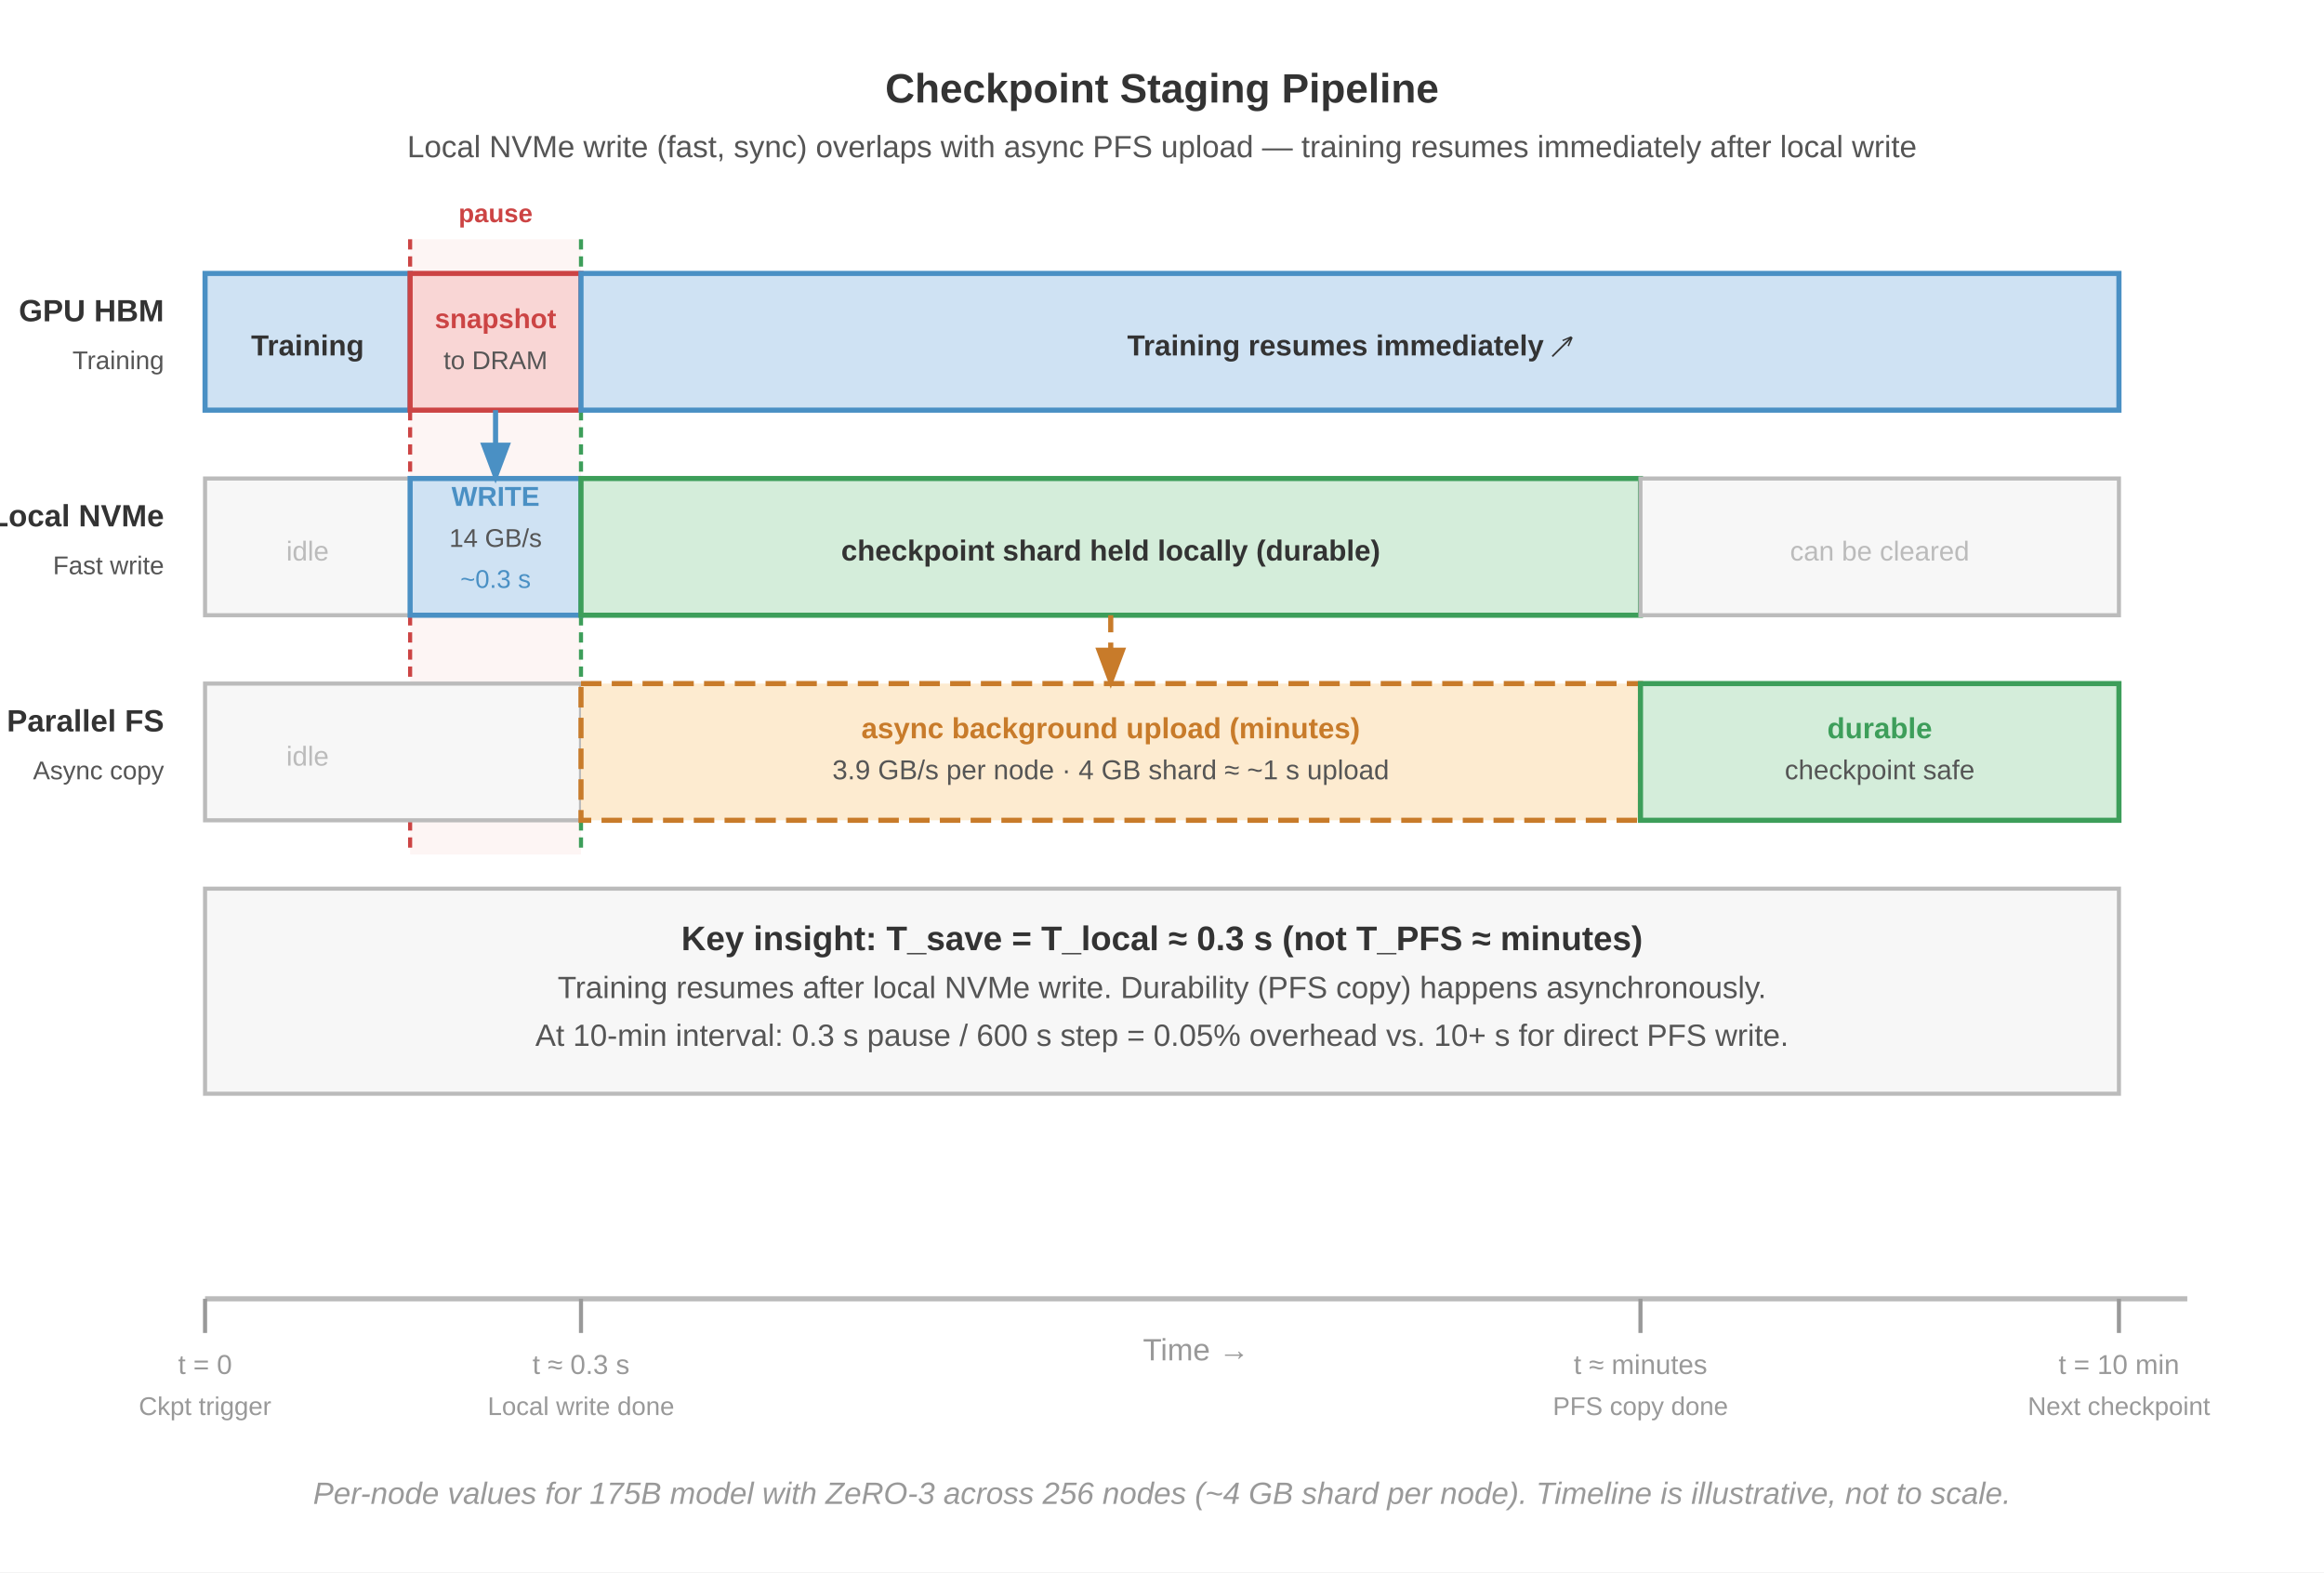
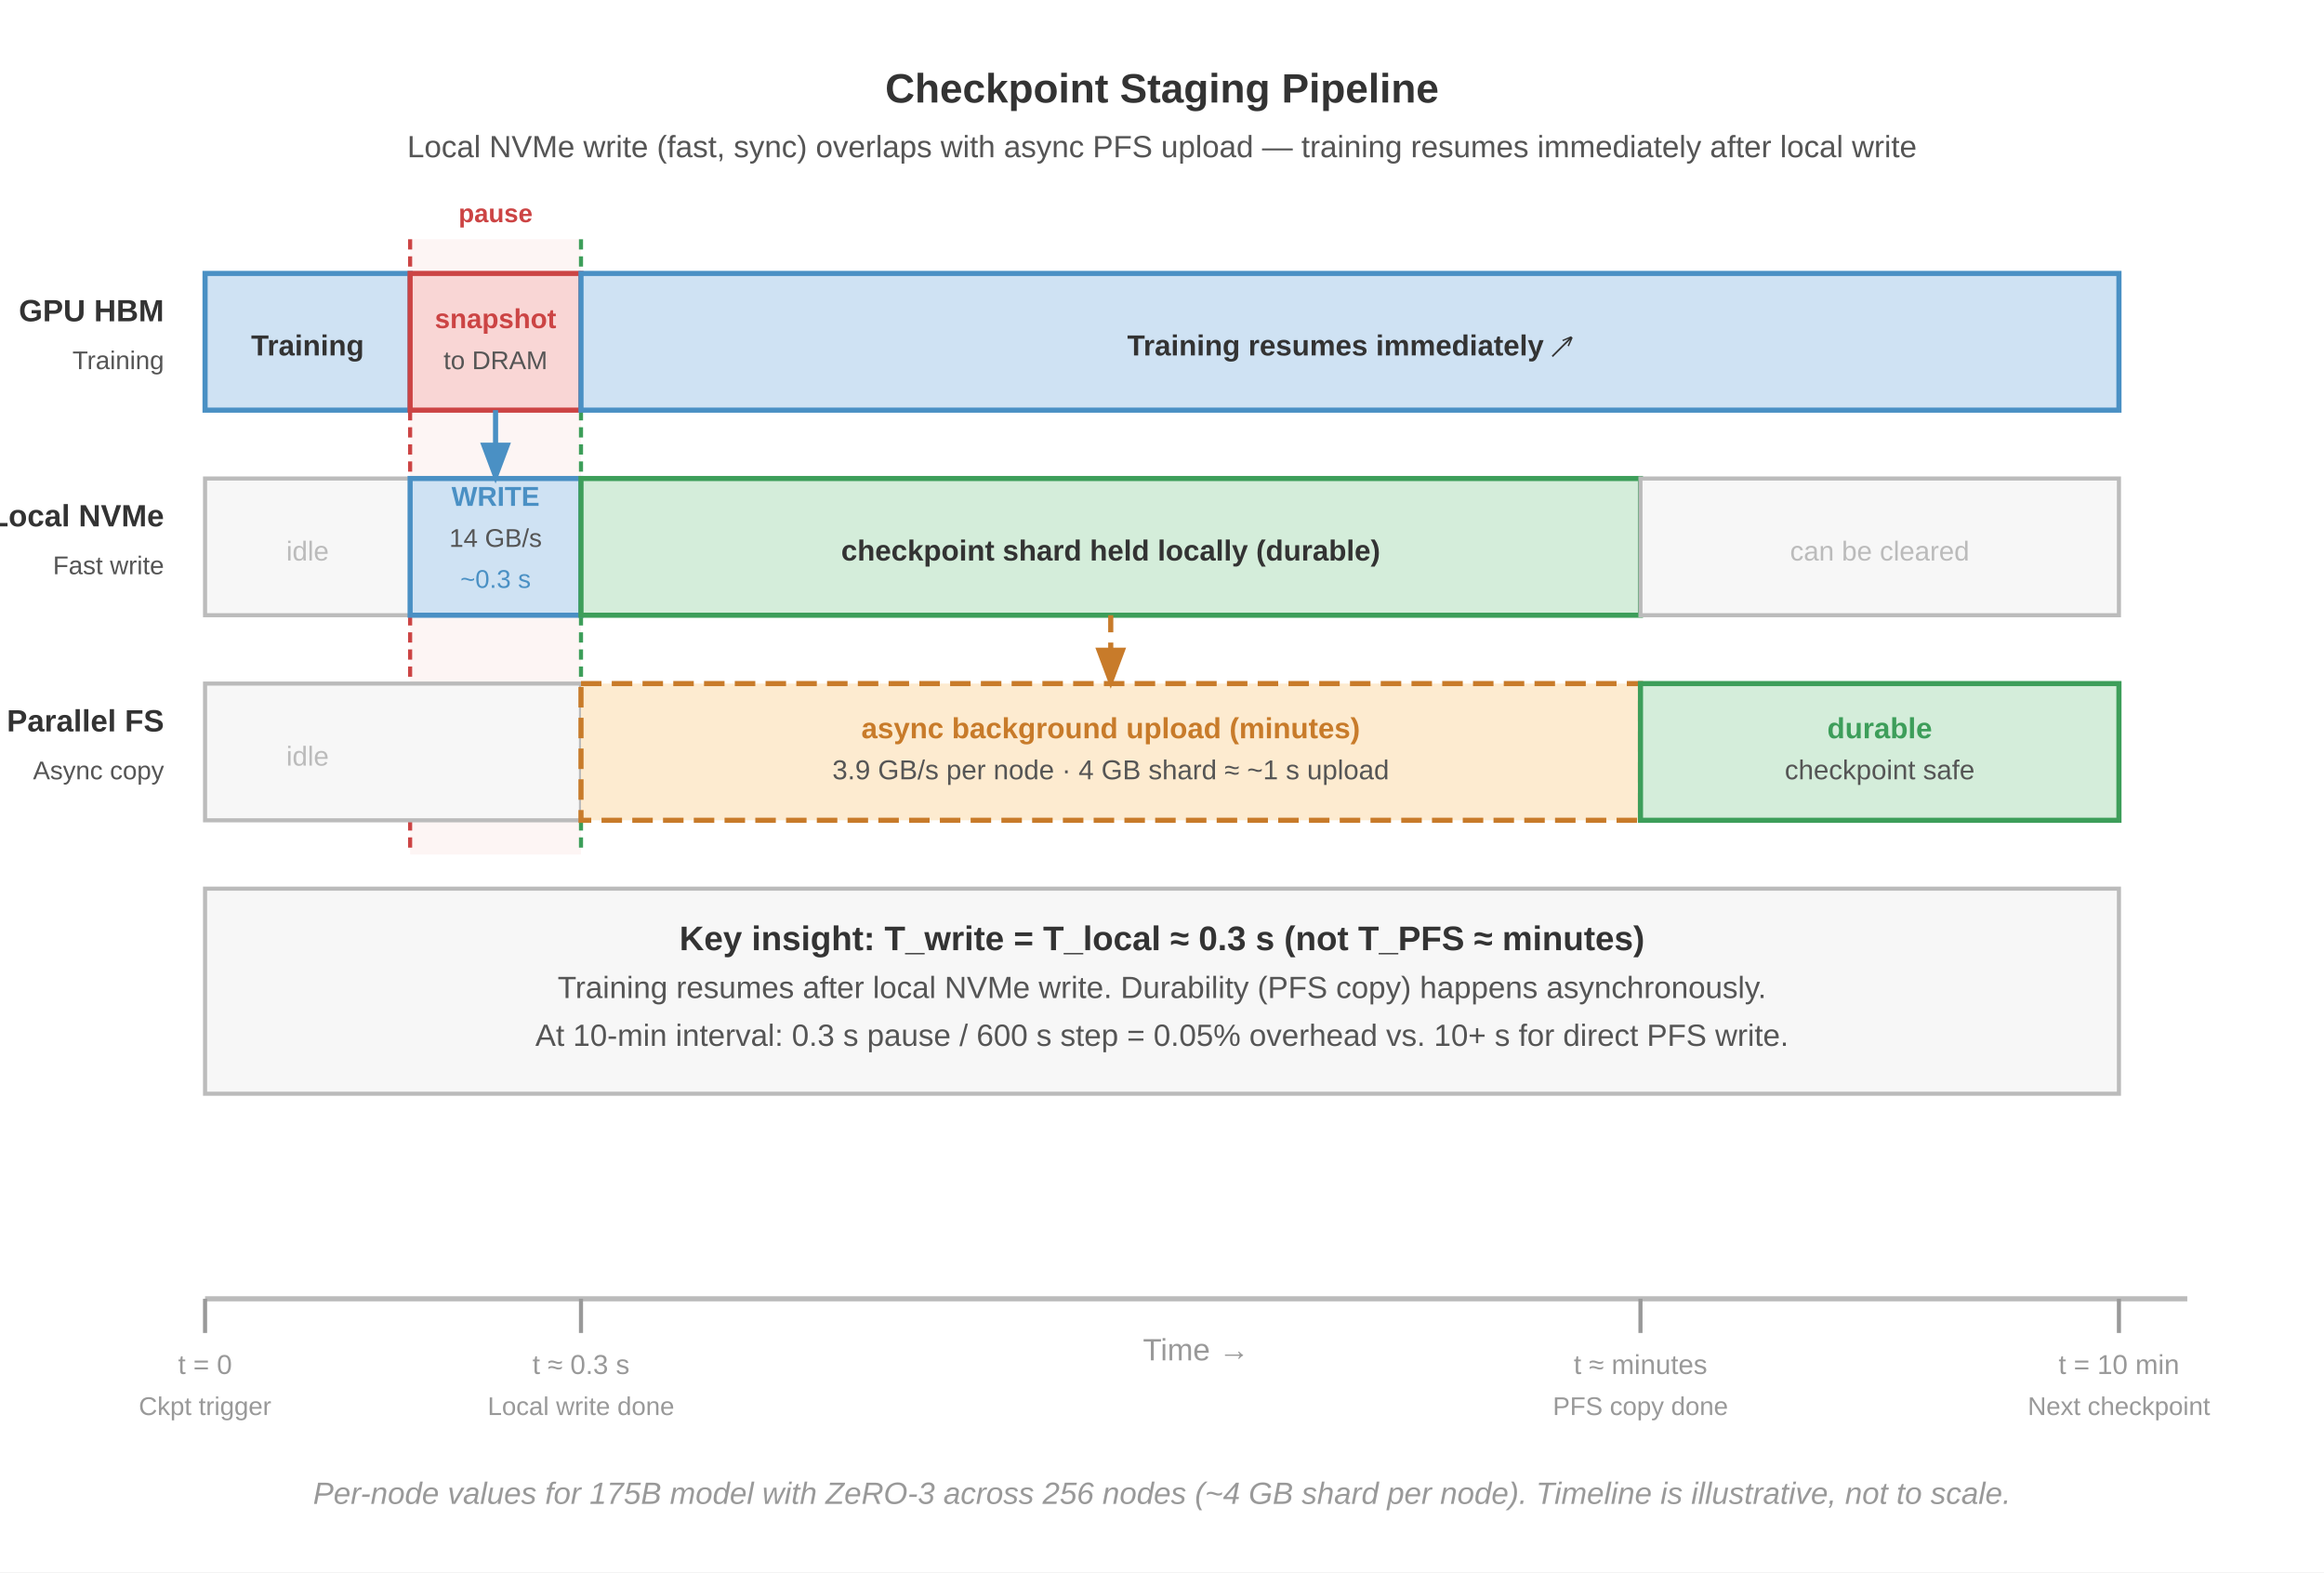
<svg xmlns="http://www.w3.org/2000/svg" font-family="Arial, Helvetica, sans-serif" viewBox="0 0 680 460">
  <rect width="680" height="460" fill="#fff" />
  <defs>
    <marker id="arrow" markerWidth="8" markerHeight="6" refX="7" refY="3" orient="auto">
      <path d="M0,0 L8,3 L0,6 Z" fill="#555" />
    </marker>
    <marker id="arrow-blue" markerWidth="8" markerHeight="6" refX="7" refY="3" orient="auto">
      <path d="M0,0 L8,3 L0,6 Z" fill="#4a90c4" />
    </marker>
    <marker id="arrow-orange" markerWidth="8" markerHeight="6" refX="7" refY="3" orient="auto">
      <path d="M0,0 L8,3 L0,6 Z" fill="#c87b2a" />
    </marker>
    <marker id="arrow-green" markerWidth="8" markerHeight="6" refX="7" refY="3" orient="auto">
      <path d="M0,0 L8,3 L0,6 Z" fill="#3d9e5a" />
    </marker>
  </defs>
  <text x="340" y="30" text-anchor="middle" font-size="12" font-weight="700" fill="#333">Checkpoint Staging Pipeline</text>
  <text x="340" y="46" text-anchor="middle" font-size="9" fill="#555">Local NVMe write (fast, sync) overlaps with async PFS upload — training resumes immediately after local write</text>
  <rect x="120" y="70" width="50" height="180" fill="#f9d6d5" opacity="0.25" />
  <line x1="120" y1="70" x2="120" y2="250" stroke="#c44" stroke-width="1.2" stroke-dasharray="3,2" />
  <line x1="170" y1="70" x2="170" y2="250" stroke="#3d9e5a" stroke-width="1.2" stroke-dasharray="3,2" />
  <text x="145" y="65" text-anchor="middle" font-size="7.5" font-weight="700" fill="#c44">pause</text>
  <text x="48" y="94" text-anchor="end" font-size="9" font-weight="700" fill="#333">GPU HBM</text>
  <text x="48" y="108" text-anchor="end" font-size="7.5" fill="#555">Training</text>
  <rect x="60" y="80" width="60" height="40" fill="#cfe2f3" stroke="#4a90c4" stroke-width="1.5" />
  <text x="90" y="104" text-anchor="middle" font-size="8.5" font-weight="700" fill="#333">Training</text>
  <rect x="120" y="80" width="50" height="40" fill="#f9d6d5" stroke="#c44" stroke-width="1.5" />
  <text x="145" y="96" text-anchor="middle" font-size="8" font-weight="700" fill="#c44">snapshot</text>
  <text x="145" y="108" text-anchor="middle" font-size="7.5" fill="#555">to DRAM</text>
  <rect x="170" y="80" width="450" height="40" fill="#cfe2f3" stroke="#4a90c4" stroke-width="1.5" />
  <text x="395" y="104" text-anchor="middle" font-size="8.5" font-weight="700" fill="#333">Training resumes immediately ↗</text>
  <text x="48" y="154" text-anchor="end" font-size="9" font-weight="700" fill="#333">Local NVMe</text>
  <text x="48" y="168" text-anchor="end" font-size="7.5" fill="#555">Fast write</text>
  <rect x="60" y="140" width="60" height="40" fill="#f7f7f7" stroke="#bbb" stroke-width="1.2" />
  <text x="90" y="164" text-anchor="middle" font-size="8" fill="#bbb">idle</text>
  <rect x="120" y="140" width="50" height="40" fill="#cfe2f3" stroke="#4a90c4" stroke-width="1.5" />
  <text x="145" y="148" text-anchor="middle" font-size="8" font-weight="700" fill="#4a90c4">WRITE</text>
  <text x="145" y="160" text-anchor="middle" font-size="7.5" fill="#555">14 GB/s</text>
  <text x="145" y="172" text-anchor="middle" font-size="7.5" fill="#4a90c4">~0.3 s</text>
  <rect x="170" y="140" width="310" height="40" fill="#d4edda" stroke="#3d9e5a" stroke-width="1.5" />
  <text x="325" y="164" text-anchor="middle" font-size="8.5" font-weight="700" fill="#333">checkpoint shard held locally (durable)</text>
  <rect x="480" y="140" width="140" height="40" fill="#f7f7f7" stroke="#bbb" stroke-width="1.2" />
  <text x="550" y="164" text-anchor="middle" font-size="8" fill="#bbb">can be cleared</text>
  <text x="48" y="214" text-anchor="end" font-size="9" font-weight="700" fill="#333">Parallel FS</text>
  <text x="48" y="228" text-anchor="end" font-size="7.5" fill="#555">Async copy</text>
  <rect x="60" y="200" width="110" height="40" fill="#f7f7f7" stroke="#bbb" stroke-width="1.2" />
  <text x="90" y="224" text-anchor="middle" font-size="8" fill="#bbb">idle</text>
  <rect x="170" y="200" width="310" height="40" fill="#fdebd0" stroke="#c87b2a" stroke-width="1.5" stroke-dasharray="6,3" />
  <text x="325" y="216" text-anchor="middle" font-size="8.5" font-weight="700" fill="#c87b2a">async background upload (minutes)</text>
  <text x="325" y="228" text-anchor="middle" font-size="8" fill="#555">3.9 GB/s per node · 4 GB shard ≈ ~1 s upload</text>
  <rect x="480" y="200" width="140" height="40" fill="#d4edda" stroke="#3d9e5a" stroke-width="1.5" />
  <text x="550" y="216" text-anchor="middle" font-size="8.5" font-weight="700" fill="#3d9e5a">durable</text>
  <text x="550" y="228" text-anchor="middle" font-size="8" fill="#555">checkpoint safe</text>
  <rect x="60" y="260" width="560" height="60" fill="#f7f7f7" stroke="#bbb" stroke-width="1.2" />
-   <text x="340" y="278" text-anchor="middle" font-size="10" font-weight="700" fill="#333">Key insight: T_save = T_local ≈ 0.3 s (not T_PFS ≈ minutes)</text>
+   <text x="340" y="278" text-anchor="middle" font-size="10" font-weight="700" fill="#333">Key insight: T_write = T_local ≈ 0.3 s (not T_PFS ≈ minutes)</text>
  <text x="340" y="292" text-anchor="middle" font-size="9" fill="#555">Training resumes after local NVMe write. Durability (PFS copy) happens asynchronously.</text>
  <text x="340" y="306" text-anchor="middle" font-size="9" fill="#555">At 10-min interval: 0.3 s pause / 600 s step = 0.05% overhead vs. 10+ s for direct PFS write.</text>
  <line x1="60" y1="380" x2="640" y2="380" stroke="#bbb" stroke-width="1.5" />
  <text x="350" y="398" text-anchor="middle" font-size="9" fill="#999">Time →</text>
  <line x1="60" y1="380" x2="60" y2="390" stroke="#999" stroke-width="1.2" />
  <text x="60" y="402" text-anchor="middle" font-size="8" fill="#999">t = 0</text>
  <text x="60" y="414" text-anchor="middle" font-size="7.5" fill="#999">Ckpt trigger</text>
  <line x1="170" y1="380" x2="170" y2="390" stroke="#999" stroke-width="1.2" />
  <text x="170" y="402" text-anchor="middle" font-size="8" fill="#999">t ≈ 0.3 s</text>
  <text x="170" y="414" text-anchor="middle" font-size="7.5" fill="#999">Local write done</text>
  <line x1="480" y1="380" x2="480" y2="390" stroke="#999" stroke-width="1.2" />
  <text x="480" y="402" text-anchor="middle" font-size="8" fill="#999">t ≈ minutes</text>
  <text x="480" y="414" text-anchor="middle" font-size="7.5" fill="#999">PFS copy done</text>
  <line x1="620" y1="380" x2="620" y2="390" stroke="#999" stroke-width="1.2" />
  <text x="620" y="402" text-anchor="middle" font-size="8" fill="#999">t = 10 min</text>
  <text x="620" y="414" text-anchor="middle" font-size="7.5" fill="#999">Next checkpoint</text>
  <line x1="145" y1="120" x2="145" y2="140" stroke="#4a90c4" stroke-width="1.5" marker-end="url(#arrow-blue)" />
  <line x1="325" y1="180" x2="325" y2="200" stroke="#c87b2a" stroke-width="1.5" stroke-dasharray="5,3" marker-end="url(#arrow-orange)" />
  <text x="340" y="440" text-anchor="middle" font-size="9" fill="#999" font-style="italic">Per-node values for 175B model with ZeRO-3 across 256 nodes (~4 GB shard per node). Timeline is illustrative, not to scale.</text>
</svg>
